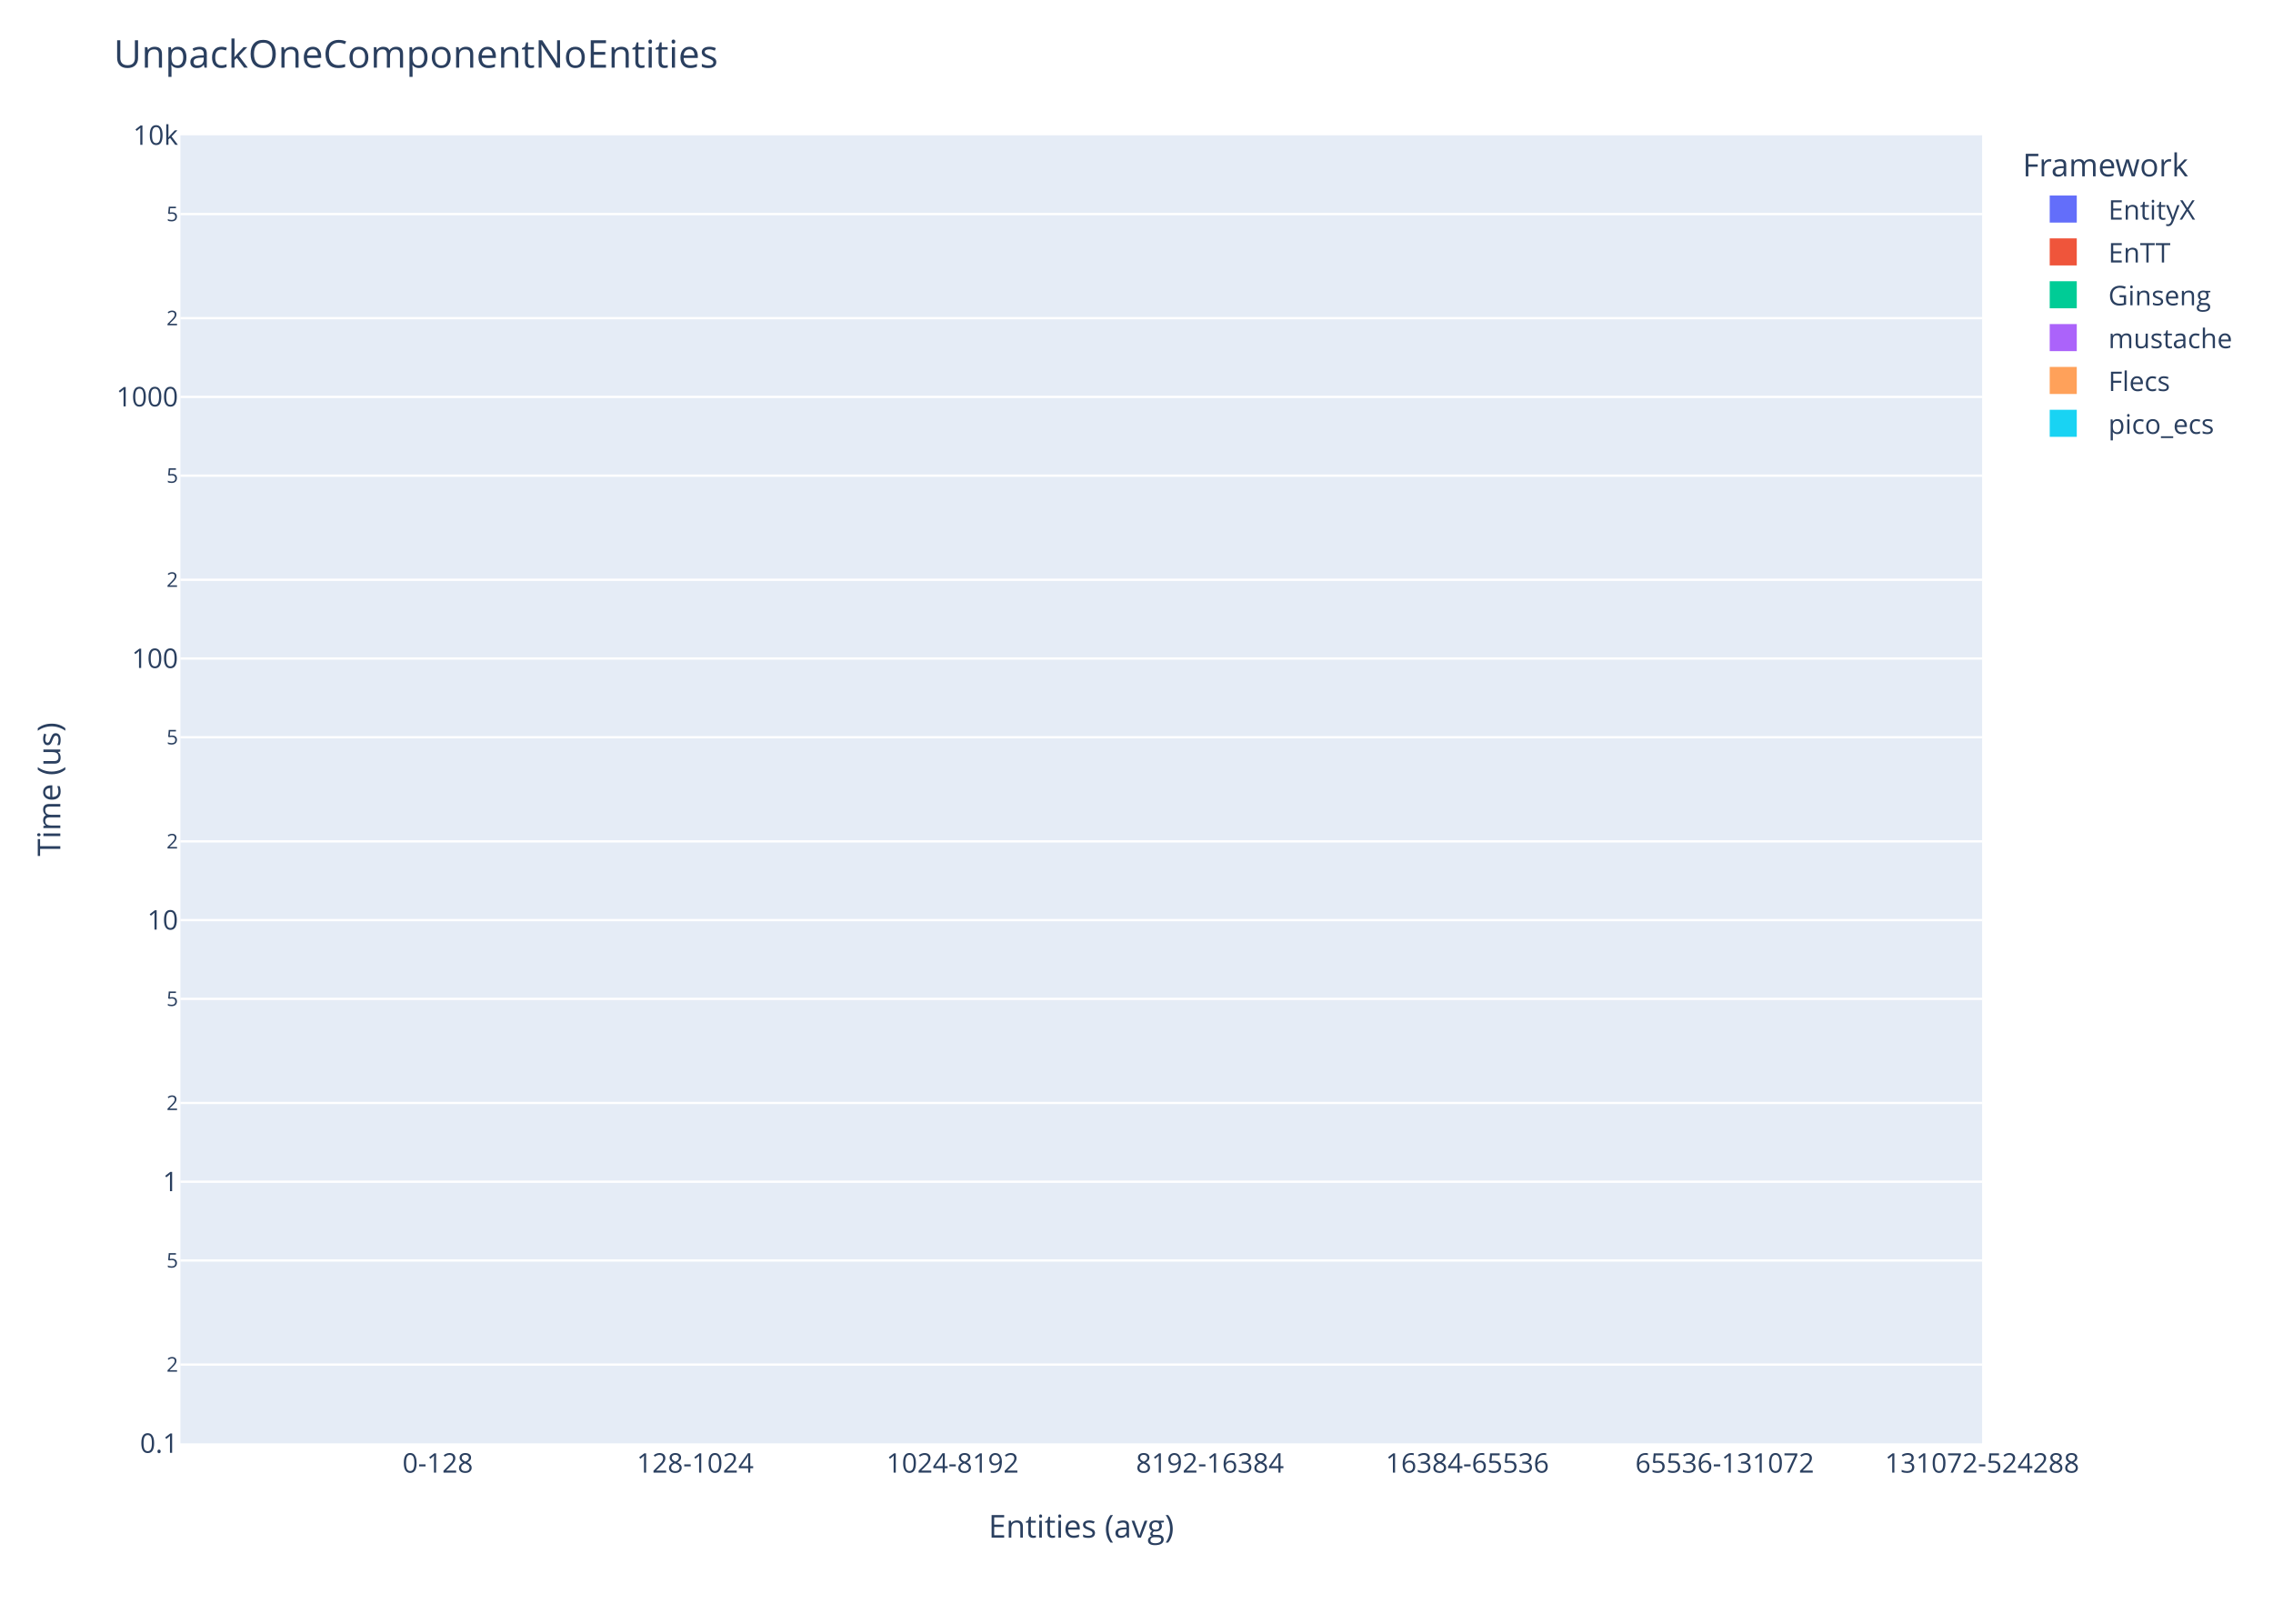
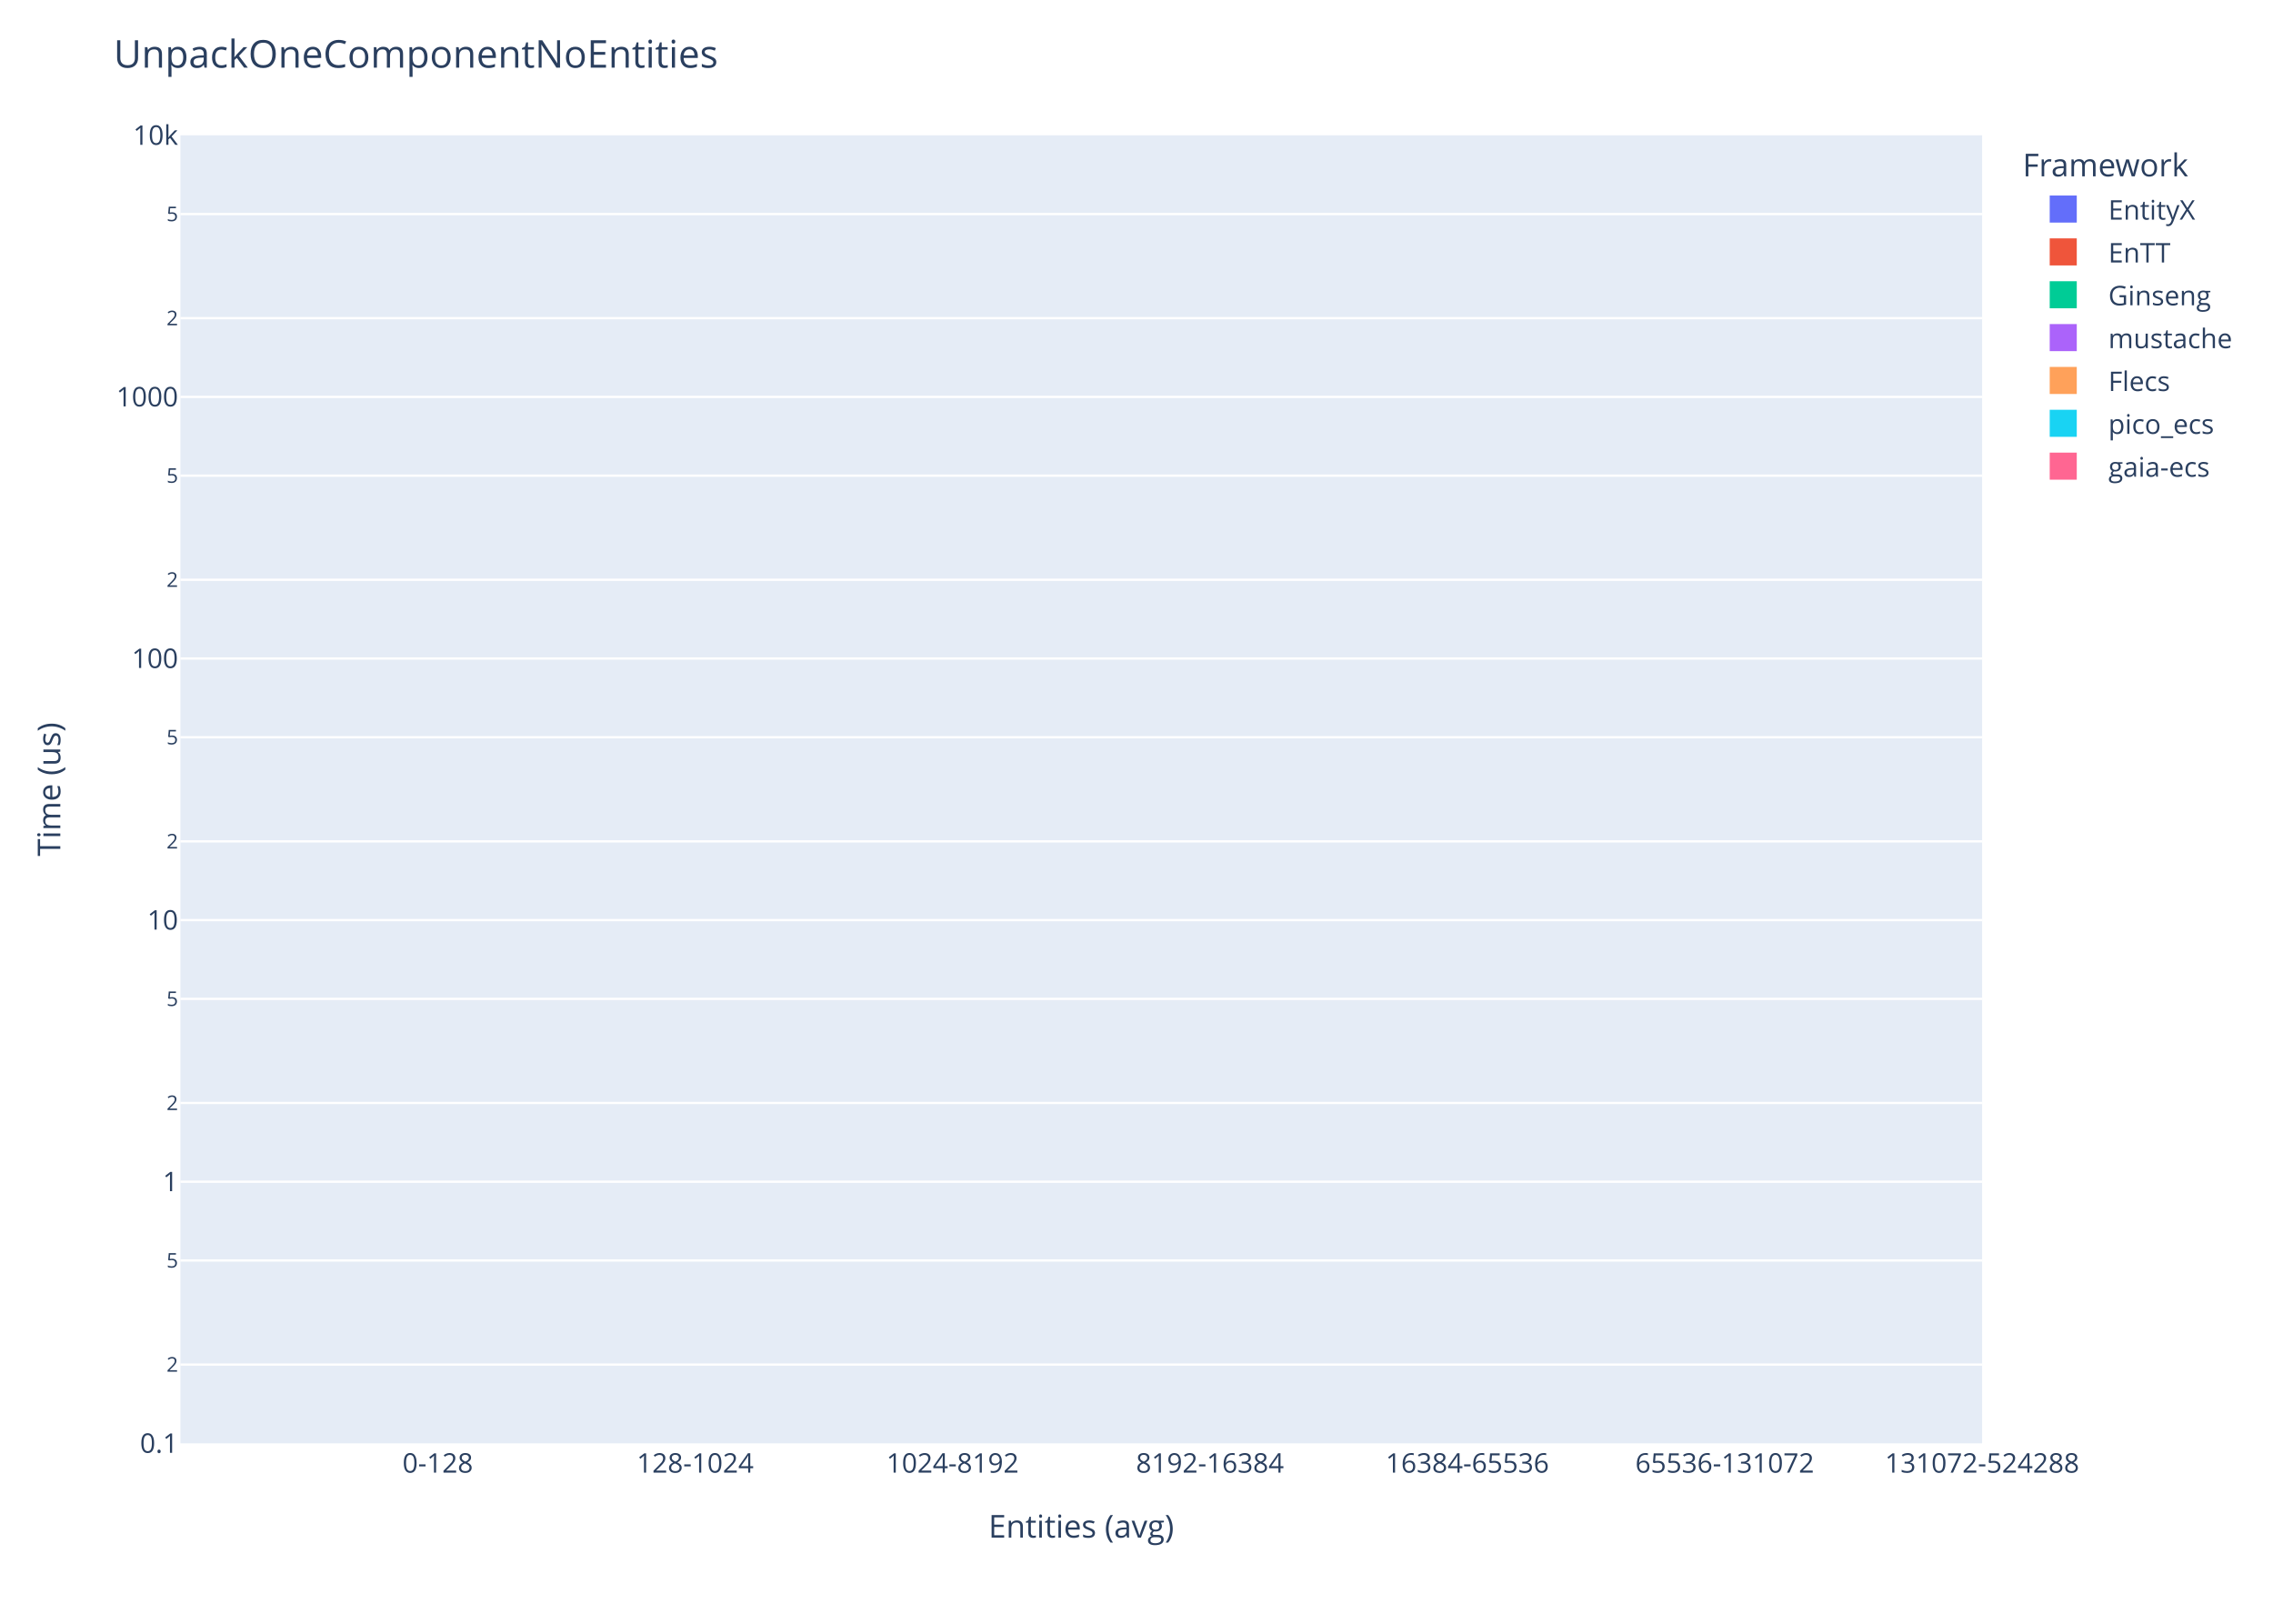
<svg xmlns="http://www.w3.org/2000/svg" class="main-svg" width="1008" height="720" style="" viewBox="0 0 1008 720">
  <rect x="0" y="0" width="1008" height="720" style="fill: rgb(255, 255, 255); fill-opacity: 1;" />
-   <defs id="defs-1238fe">
+   <defs id="defs-896a55">
    <g class="clips">
-       <clipPath id="clip1238fexyplot" class="plotclip">
+       <clipPath id="clip896a55xyplot" class="plotclip">
        <rect width="799" height="580" />
      </clipPath>
-       <clipPath class="axesclip" id="clip1238fex">
+       <clipPath class="axesclip" id="clip896a55x">
        <rect x="80" y="0" width="799" height="720" />
      </clipPath>
-       <clipPath class="axesclip" id="clip1238fey">
+       <clipPath class="axesclip" id="clip896a55y">
        <rect x="0" y="60" width="1008" height="580" />
      </clipPath>
-       <clipPath class="axesclip" id="clip1238fexy">
+       <clipPath class="axesclip" id="clip896a55xy">
        <rect x="80" y="60" width="799" height="580" />
      </clipPath>
    </g>
    <g class="gradients" />
    <g class="patterns" />
  </defs>
  <g class="bglayer">
    <rect class="bg" x="80" y="60" width="799" height="580" style="fill: rgb(229, 236, 246); fill-opacity: 1; stroke-width: 0;" />
  </g>
  <g class="layer-below">
    <g class="imagelayer" />
    <g class="shapelayer" />
  </g>
  <g class="cartesianlayer">
    <g class="subplot xy">
      <g class="layer-subplot">
        <g class="shapelayer" />
        <g class="imagelayer" />
      </g>
      <g class="minor-gridlayer">
        <g class="x" />
        <g class="y" />
      </g>
      <g class="gridlayer">
        <g class="x" />
        <g class="y">
          <path class="ygrid crisp" transform="translate(0,605.08)" d="M80,0h799" style="stroke: rgb(255, 255, 255); stroke-opacity: 1; stroke-width: 1px;" />
          <path class="ygrid crisp" transform="translate(0,558.92)" d="M80,0h799" style="stroke: rgb(255, 255, 255); stroke-opacity: 1; stroke-width: 1px;" />
          <path class="ygrid crisp" transform="translate(0,524)" d="M80,0h799" style="stroke: rgb(255, 255, 255); stroke-opacity: 1; stroke-width: 1px;" />
          <path class="ygrid crisp" transform="translate(0,489.08)" d="M80,0h799" style="stroke: rgb(255, 255, 255); stroke-opacity: 1; stroke-width: 1px;" />
          <path class="ygrid crisp" transform="translate(0,442.92)" d="M80,0h799" style="stroke: rgb(255, 255, 255); stroke-opacity: 1; stroke-width: 1px;" />
          <path class="ygrid crisp" transform="translate(0,408)" d="M80,0h799" style="stroke: rgb(255, 255, 255); stroke-opacity: 1; stroke-width: 1px;" />
          <path class="ygrid crisp" transform="translate(0,373.08)" d="M80,0h799" style="stroke: rgb(255, 255, 255); stroke-opacity: 1; stroke-width: 1px;" />
          <path class="ygrid crisp" transform="translate(0,326.92)" d="M80,0h799" style="stroke: rgb(255, 255, 255); stroke-opacity: 1; stroke-width: 1px;" />
          <path class="ygrid crisp" transform="translate(0,292)" d="M80,0h799" style="stroke: rgb(255, 255, 255); stroke-opacity: 1; stroke-width: 1px;" />
          <path class="ygrid crisp" transform="translate(0,257.08)" d="M80,0h799" style="stroke: rgb(255, 255, 255); stroke-opacity: 1; stroke-width: 1px;" />
          <path class="ygrid crisp" transform="translate(0,210.92)" d="M80,0h799" style="stroke: rgb(255, 255, 255); stroke-opacity: 1; stroke-width: 1px;" />
          <path class="ygrid crisp" transform="translate(0,176)" d="M80,0h799" style="stroke: rgb(255, 255, 255); stroke-opacity: 1; stroke-width: 1px;" />
          <path class="ygrid crisp" transform="translate(0,141.08)" d="M80,0h799" style="stroke: rgb(255, 255, 255); stroke-opacity: 1; stroke-width: 1px;" />
          <path class="ygrid crisp" transform="translate(0,94.92)" d="M80,0h799" style="stroke: rgb(255, 255, 255); stroke-opacity: 1; stroke-width: 1px;" />
        </g>
      </g>
      <g class="zerolinelayer" />
      <path class="xlines-below" />
      <path class="ylines-below" />
      <g class="overlines-below" />
      <g class="xaxislayer-below" />
      <g class="yaxislayer-below" />
      <g class="overaxes-below" />
-       <g class="plot" transform="translate(80,60)" clip-path="url(#clip1238fexyplot)">
+       <g class="plot" transform="translate(80,60)" clip-path="url(#clip896a55xyplot)">
        <g class="barlayer mlayer">
          <g class="trace bars" style="opacity: 1;">
            <g class="points">
              <g class="point">
                <path d="M0,0Z" style="vector-effect: non-scaling-stroke; opacity: 1; stroke-width: 0px; fill: rgb(99, 110, 250); fill-opacity: 1;" />
              </g>
            </g>
          </g>
          <g class="trace bars" style="opacity: 1;">
            <g class="points">
              <g class="point">
                <path d="M0,0Z" style="vector-effect: non-scaling-stroke; opacity: 1; stroke-width: 0px; fill: rgb(239, 85, 59); fill-opacity: 1;" />
              </g>
            </g>
          </g>
          <g class="trace bars" style="opacity: 1;">
            <g class="points">
              <g class="point">
                <path d="M0,0Z" style="vector-effect: non-scaling-stroke; opacity: 1; stroke-width: 0px; fill: rgb(0, 204, 150); fill-opacity: 1;" />
              </g>
            </g>
          </g>
          <g class="trace bars" style="opacity: 1;">
            <g class="points">
              <g class="point">
                <path d="M0,0Z" style="vector-effect: non-scaling-stroke; opacity: 1; stroke-width: 0px; fill: rgb(171, 99, 250); fill-opacity: 1;" />
              </g>
            </g>
          </g>
          <g class="trace bars" style="opacity: 1;">
            <g class="points">
              <g class="point">
                <path d="M0,0Z" style="vector-effect: non-scaling-stroke; opacity: 1; stroke-width: 0px; fill: rgb(255, 161, 90); fill-opacity: 1;" />
              </g>
            </g>
          </g>
          <g class="trace bars" style="opacity: 1;">
            <g class="points">
              <g class="point">
                <path d="M0,0Z" style="vector-effect: non-scaling-stroke; opacity: 1; stroke-width: 0px; fill: rgb(25, 211, 243); fill-opacity: 1;" />
+               </g>
+             </g>
+           </g>
+           <g class="trace bars" style="opacity: 1;">
+             <g class="points">
+               <g class="point">
+                 <path d="M0,0Z" style="vector-effect: non-scaling-stroke; opacity: 1; stroke-width: 0px; fill: rgb(255, 102, 146); fill-opacity: 1;" />
              </g>
            </g>
          </g>
        </g>
      </g>
      <g class="overplot" />
      <path class="xlines-above crisp" d="M0,0" style="fill: none;" />
      <path class="ylines-above crisp" d="M0,0" style="fill: none;" />
      <g class="overlines-above" />
      <g class="xaxislayer-above">
        <g class="xtick">
          <text text-anchor="middle" x="0" y="653" transform="translate(194.14,0)" style="font-family: 'Open Sans', verdana, arial, sans-serif; font-size: 12px; fill: rgb(42, 63, 95); fill-opacity: 1; white-space: pre; opacity: 1;">0-128</text>
        </g>
        <g class="xtick">
          <text text-anchor="middle" x="0" y="653" transform="translate(308.29,0)" style="font-family: 'Open Sans', verdana, arial, sans-serif; font-size: 12px; fill: rgb(42, 63, 95); fill-opacity: 1; white-space: pre; opacity: 1;">128-1024</text>
        </g>
        <g class="xtick">
          <text text-anchor="middle" x="0" y="653" transform="translate(422.43,0)" style="font-family: 'Open Sans', verdana, arial, sans-serif; font-size: 12px; fill: rgb(42, 63, 95); fill-opacity: 1; white-space: pre; opacity: 1;">1024-8192</text>
        </g>
        <g class="xtick">
          <text text-anchor="middle" x="0" y="653" transform="translate(536.57,0)" style="font-family: 'Open Sans', verdana, arial, sans-serif; font-size: 12px; fill: rgb(42, 63, 95); fill-opacity: 1; white-space: pre; opacity: 1;">8192-16384</text>
        </g>
        <g class="xtick">
          <text text-anchor="middle" x="0" y="653" transform="translate(650.71,0)" style="font-family: 'Open Sans', verdana, arial, sans-serif; font-size: 12px; fill: rgb(42, 63, 95); fill-opacity: 1; white-space: pre; opacity: 1;">16384-65536</text>
        </g>
        <g class="xtick">
          <text text-anchor="middle" x="0" y="653" transform="translate(764.86,0)" style="font-family: 'Open Sans', verdana, arial, sans-serif; font-size: 12px; fill: rgb(42, 63, 95); fill-opacity: 1; white-space: pre; opacity: 1;">65536-131072</text>
        </g>
        <g class="xtick">
          <text text-anchor="middle" x="0" y="653" transform="translate(879,0)" style="font-family: 'Open Sans', verdana, arial, sans-serif; font-size: 12px; fill: rgb(42, 63, 95); fill-opacity: 1; white-space: pre; opacity: 1;">131072-524288</text>
        </g>
      </g>
      <g class="yaxislayer-above">
        <g class="ytick">
          <text text-anchor="end" x="79" y="4.2" transform="translate(0,640)" style="font-family: 'Open Sans', verdana, arial, sans-serif; font-size: 12px; fill: rgb(42, 63, 95); fill-opacity: 1; white-space: pre; opacity: 1;">0.1</text>
        </g>
        <g class="ytick">
          <text text-anchor="end" x="79" y="3.15" style="font-family: 'Open Sans', verdana, arial, sans-serif; font-size: 9px; fill: rgb(42, 63, 95); fill-opacity: 1; white-space: pre; opacity: 1;" transform="translate(0,605.08)">2</text>
        </g>
        <g class="ytick">
          <text text-anchor="end" x="79" y="3.15" style="font-family: 'Open Sans', verdana, arial, sans-serif; font-size: 9px; fill: rgb(42, 63, 95); fill-opacity: 1; white-space: pre; opacity: 1;" transform="translate(0,558.92)">5</text>
        </g>
        <g class="ytick">
          <text text-anchor="end" x="79" y="4.2" style="font-family: 'Open Sans', verdana, arial, sans-serif; font-size: 12px; fill: rgb(42, 63, 95); fill-opacity: 1; white-space: pre; opacity: 1;" transform="translate(0,524)">1</text>
        </g>
        <g class="ytick">
          <text text-anchor="end" x="79" y="3.15" style="font-family: 'Open Sans', verdana, arial, sans-serif; font-size: 9px; fill: rgb(42, 63, 95); fill-opacity: 1; white-space: pre; opacity: 1;" transform="translate(0,489.08)">2</text>
        </g>
        <g class="ytick">
          <text text-anchor="end" x="79" y="3.15" style="font-family: 'Open Sans', verdana, arial, sans-serif; font-size: 9px; fill: rgb(42, 63, 95); fill-opacity: 1; white-space: pre; opacity: 1;" transform="translate(0,442.92)">5</text>
        </g>
        <g class="ytick">
          <text text-anchor="end" x="79" y="4.2" style="font-family: 'Open Sans', verdana, arial, sans-serif; font-size: 12px; fill: rgb(42, 63, 95); fill-opacity: 1; white-space: pre; opacity: 1;" transform="translate(0,408)">10</text>
        </g>
        <g class="ytick">
          <text text-anchor="end" x="79" y="3.15" style="font-family: 'Open Sans', verdana, arial, sans-serif; font-size: 9px; fill: rgb(42, 63, 95); fill-opacity: 1; white-space: pre; opacity: 1;" transform="translate(0,373.08)">2</text>
        </g>
        <g class="ytick">
          <text text-anchor="end" x="79" y="3.15" style="font-family: 'Open Sans', verdana, arial, sans-serif; font-size: 9px; fill: rgb(42, 63, 95); fill-opacity: 1; white-space: pre; opacity: 1;" transform="translate(0,326.92)">5</text>
        </g>
        <g class="ytick">
          <text text-anchor="end" x="79" y="4.2" style="font-family: 'Open Sans', verdana, arial, sans-serif; font-size: 12px; fill: rgb(42, 63, 95); fill-opacity: 1; white-space: pre; opacity: 1;" transform="translate(0,292)">100</text>
        </g>
        <g class="ytick">
          <text text-anchor="end" x="79" y="3.15" style="font-family: 'Open Sans', verdana, arial, sans-serif; font-size: 9px; fill: rgb(42, 63, 95); fill-opacity: 1; white-space: pre; opacity: 1;" transform="translate(0,257.08)">2</text>
        </g>
        <g class="ytick">
          <text text-anchor="end" x="79" y="3.15" style="font-family: 'Open Sans', verdana, arial, sans-serif; font-size: 9px; fill: rgb(42, 63, 95); fill-opacity: 1; white-space: pre; opacity: 1;" transform="translate(0,210.92)">5</text>
        </g>
        <g class="ytick">
          <text text-anchor="end" x="79" y="4.2" style="font-family: 'Open Sans', verdana, arial, sans-serif; font-size: 12px; fill: rgb(42, 63, 95); fill-opacity: 1; white-space: pre; opacity: 1;" transform="translate(0,176)">1000</text>
        </g>
        <g class="ytick">
          <text text-anchor="end" x="79" y="3.15" style="font-family: 'Open Sans', verdana, arial, sans-serif; font-size: 9px; fill: rgb(42, 63, 95); fill-opacity: 1; white-space: pre; opacity: 1;" transform="translate(0,141.08)">2</text>
        </g>
        <g class="ytick">
          <text text-anchor="end" x="79" y="3.15" style="font-family: 'Open Sans', verdana, arial, sans-serif; font-size: 9px; fill: rgb(42, 63, 95); fill-opacity: 1; white-space: pre; opacity: 1;" transform="translate(0,94.92)">5</text>
        </g>
        <g class="ytick">
          <text text-anchor="end" x="79" y="4.2" style="font-family: 'Open Sans', verdana, arial, sans-serif; font-size: 12px; fill: rgb(42, 63, 95); fill-opacity: 1; white-space: pre; opacity: 1;" transform="translate(0,60)">10k</text>
        </g>
      </g>
      <g class="overaxes-above" />
    </g>
  </g>
  <g class="polarlayer" />
  <g class="smithlayer" />
  <g class="ternarylayer" />
  <g class="geolayer" />
  <g class="funnelarealayer" />
  <g class="pielayer" />
  <g class="iciclelayer" />
  <g class="treemaplayer" />
  <g class="sunburstlayer" />
  <g class="glimages" />
-   <defs id="topdefs-1238fe">
+   <defs id="topdefs-896a55">
    <g class="clips" />
-     <clipPath id="legend1238fe">
-       <rect width="101" height="143" x="0" y="0" />
+     <clipPath id="legend896a55">
+       <rect width="101" height="162" x="0" y="0" />
    </clipPath>
  </defs>
  <g class="layer-above">
    <g class="imagelayer" />
    <g class="shapelayer" />
  </g>
  <g class="infolayer">
    <g class="legend" pointer-events="all" transform="translate(894.98,60)">
-       <rect class="bg" shape-rendering="crispEdges" width="101" height="143" x="0" y="0" style="stroke: rgb(68, 68, 68); stroke-opacity: 1; fill: rgb(255, 255, 255); fill-opacity: 1; stroke-width: 0px;" />
-       <g class="scrollbox" transform="" clip-path="url(#legend1238fe)">
+       <rect class="bg" shape-rendering="crispEdges" width="101" height="162" x="0" y="0" style="stroke: rgb(68, 68, 68); stroke-opacity: 1; fill: rgb(255, 255, 255); fill-opacity: 1; stroke-width: 0px;" />
+       <g class="scrollbox" transform="" clip-path="url(#legend896a55)">
        <text class="legendtitletext" text-anchor="start" x="2" y="18.2" style="font-family: 'Open Sans', verdana, arial, sans-serif; font-size: 14px; fill: rgb(42, 63, 95); fill-opacity: 1; white-space: pre;">Framework</text>
        <g class="groups" transform="">
          <g class="traces" transform="translate(0,32.7)" style="opacity: 1;">
            <text class="legendtext" text-anchor="start" x="40" y="4.68" style="font-family: 'Open Sans', verdana, arial, sans-serif; font-size: 12px; fill: rgb(42, 63, 95); fill-opacity: 1; white-space: pre;">EntityX</text>
            <g class="layers" style="opacity: 1;">
              <g class="legendfill" />
              <g class="legendlines" />
              <g class="legendsymbols">
                <g class="legendpoints">
                  <path class="legendundefined" d="M6,6H-6V-6H6Z" transform="translate(20,0)" style="stroke-width: 0px; fill: rgb(99, 110, 250); fill-opacity: 1;" />
                </g>
              </g>
            </g>
            <rect class="legendtoggle" x="0" y="-9.5" width="95.25" height="19" style="fill: rgb(0, 0, 0); fill-opacity: 0;" />
          </g>
        </g>
        <g class="groups" transform="">
          <g class="traces" transform="translate(0,51.7)" style="opacity: 1;">
            <text class="legendtext" text-anchor="start" x="40" y="4.68" style="font-family: 'Open Sans', verdana, arial, sans-serif; font-size: 12px; fill: rgb(42, 63, 95); fill-opacity: 1; white-space: pre;">EnTT</text>
            <g class="layers" style="opacity: 1;">
              <g class="legendfill" />
              <g class="legendlines" />
              <g class="legendsymbols">
                <g class="legendpoints">
                  <path class="legendundefined" d="M6,6H-6V-6H6Z" transform="translate(20,0)" style="stroke-width: 0px; fill: rgb(239, 85, 59); fill-opacity: 1;" />
                </g>
              </g>
            </g>
            <rect class="legendtoggle" x="0" y="-9.5" width="95.25" height="19" style="fill: rgb(0, 0, 0); fill-opacity: 0;" />
          </g>
        </g>
        <g class="groups" transform="">
          <g class="traces" transform="translate(0,70.7)" style="opacity: 1;">
            <text class="legendtext" text-anchor="start" x="40" y="4.68" style="font-family: 'Open Sans', verdana, arial, sans-serif; font-size: 12px; fill: rgb(42, 63, 95); fill-opacity: 1; white-space: pre;">Ginseng</text>
            <g class="layers" style="opacity: 1;">
              <g class="legendfill" />
              <g class="legendlines" />
              <g class="legendsymbols">
                <g class="legendpoints">
                  <path class="legendundefined" d="M6,6H-6V-6H6Z" transform="translate(20,0)" style="stroke-width: 0px; fill: rgb(0, 204, 150); fill-opacity: 1;" />
                </g>
              </g>
            </g>
            <rect class="legendtoggle" x="0" y="-9.5" width="95.25" height="19" style="fill: rgb(0, 0, 0); fill-opacity: 0;" />
          </g>
        </g>
        <g class="groups" transform="">
          <g class="traces" transform="translate(0,89.7)" style="opacity: 1;">
            <text class="legendtext" text-anchor="start" x="40" y="4.68" style="font-family: 'Open Sans', verdana, arial, sans-serif; font-size: 12px; fill: rgb(42, 63, 95); fill-opacity: 1; white-space: pre;">mustache</text>
            <g class="layers" style="opacity: 1;">
              <g class="legendfill" />
              <g class="legendlines" />
              <g class="legendsymbols">
                <g class="legendpoints">
                  <path class="legendundefined" d="M6,6H-6V-6H6Z" transform="translate(20,0)" style="stroke-width: 0px; fill: rgb(171, 99, 250); fill-opacity: 1;" />
                </g>
              </g>
            </g>
            <rect class="legendtoggle" x="0" y="-9.5" width="95.25" height="19" style="fill: rgb(0, 0, 0); fill-opacity: 0;" />
          </g>
        </g>
        <g class="groups" transform="">
          <g class="traces" transform="translate(0,108.7)" style="opacity: 1;">
            <text class="legendtext" text-anchor="start" x="40" y="4.68" style="font-family: 'Open Sans', verdana, arial, sans-serif; font-size: 12px; fill: rgb(42, 63, 95); fill-opacity: 1; white-space: pre;">Flecs</text>
            <g class="layers" style="opacity: 1;">
              <g class="legendfill" />
              <g class="legendlines" />
              <g class="legendsymbols">
                <g class="legendpoints">
                  <path class="legendundefined" d="M6,6H-6V-6H6Z" transform="translate(20,0)" style="stroke-width: 0px; fill: rgb(255, 161, 90); fill-opacity: 1;" />
                </g>
              </g>
            </g>
            <rect class="legendtoggle" x="0" y="-9.5" width="95.25" height="19" style="fill: rgb(0, 0, 0); fill-opacity: 0;" />
          </g>
        </g>
        <g class="groups" transform="">
          <g class="traces" transform="translate(0,127.7)" style="opacity: 1;">
            <text class="legendtext" text-anchor="start" x="40" y="4.68" style="font-family: 'Open Sans', verdana, arial, sans-serif; font-size: 12px; fill: rgb(42, 63, 95); fill-opacity: 1; white-space: pre;">pico_ecs</text>
            <g class="layers" style="opacity: 1;">
              <g class="legendfill" />
              <g class="legendlines" />
              <g class="legendsymbols">
                <g class="legendpoints">
                  <path class="legendundefined" d="M6,6H-6V-6H6Z" transform="translate(20,0)" style="stroke-width: 0px; fill: rgb(25, 211, 243); fill-opacity: 1;" />
                </g>
              </g>
            </g>
            <rect class="legendtoggle" x="0" y="-9.5" width="95.25" height="19" style="fill: rgb(0, 0, 0); fill-opacity: 0;" />
          </g>
        </g>
+         <g class="groups" transform="">
+           <g class="traces" transform="translate(0,146.7)" style="opacity: 1;">
+             <text class="legendtext" text-anchor="start" x="40" y="4.68" style="font-family: 'Open Sans', verdana, arial, sans-serif; font-size: 12px; fill: rgb(42, 63, 95); fill-opacity: 1; white-space: pre;">gaia-ecs</text>
+             <g class="layers" style="opacity: 1;">
+               <g class="legendfill" />
+               <g class="legendlines" />
+               <g class="legendsymbols">
+                 <g class="legendpoints">
+                   <path class="legendundefined" d="M6,6H-6V-6H6Z" transform="translate(20,0)" style="stroke-width: 0px; fill: rgb(255, 102, 146); fill-opacity: 1;" />
+                 </g>
+               </g>
+             </g>
+             <rect class="legendtoggle" x="0" y="-9.5" width="95.25" height="19" style="fill: rgb(0, 0, 0); fill-opacity: 0;" />
+           </g>
+         </g>
      </g>
      <rect class="scrollbar" rx="20" ry="3" width="0" height="0" x="0" y="0" style="fill: rgb(128, 139, 164); fill-opacity: 1;" />
    </g>
    <g class="g-gtitle">
      <text class="gtitle" x="50.4" y="30" text-anchor="start" dy="0em" style="font-family: 'Open Sans', verdana, arial, sans-serif; font-size: 17px; fill: rgb(42, 63, 95); opacity: 1; font-weight: normal; white-space: pre;">UnpackOneComponentNoEntities</text>
    </g>
    <g class="g-xtitle">
      <text class="xtitle" x="479.5" y="681.8" text-anchor="middle" style="font-family: 'Open Sans', verdana, arial, sans-serif; font-size: 14px; fill: rgb(42, 63, 95); opacity: 1; font-weight: normal; white-space: pre;">Entities (avg)</text>
    </g>
    <g class="g-ytitle">
      <text class="ytitle" transform="rotate(-90,26.74688,350)" x="26.747" y="350" text-anchor="middle" style="font-family: 'Open Sans', verdana, arial, sans-serif; font-size: 14px; fill: rgb(42, 63, 95); opacity: 1; font-weight: normal; white-space: pre;">Time (us)</text>
    </g>
  </g>
</svg>
